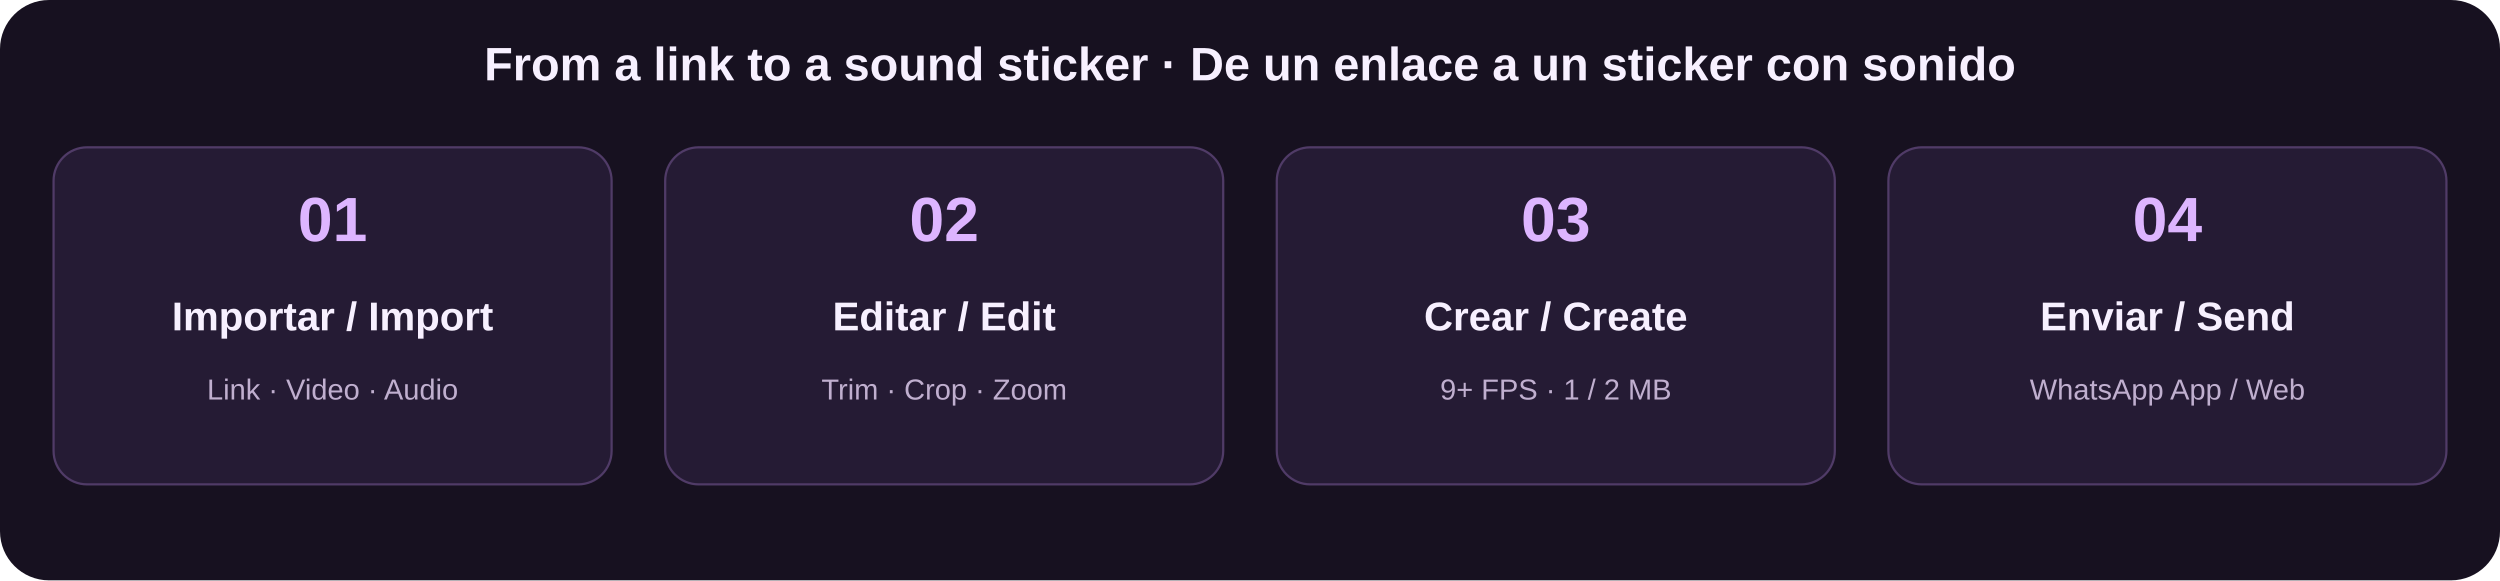
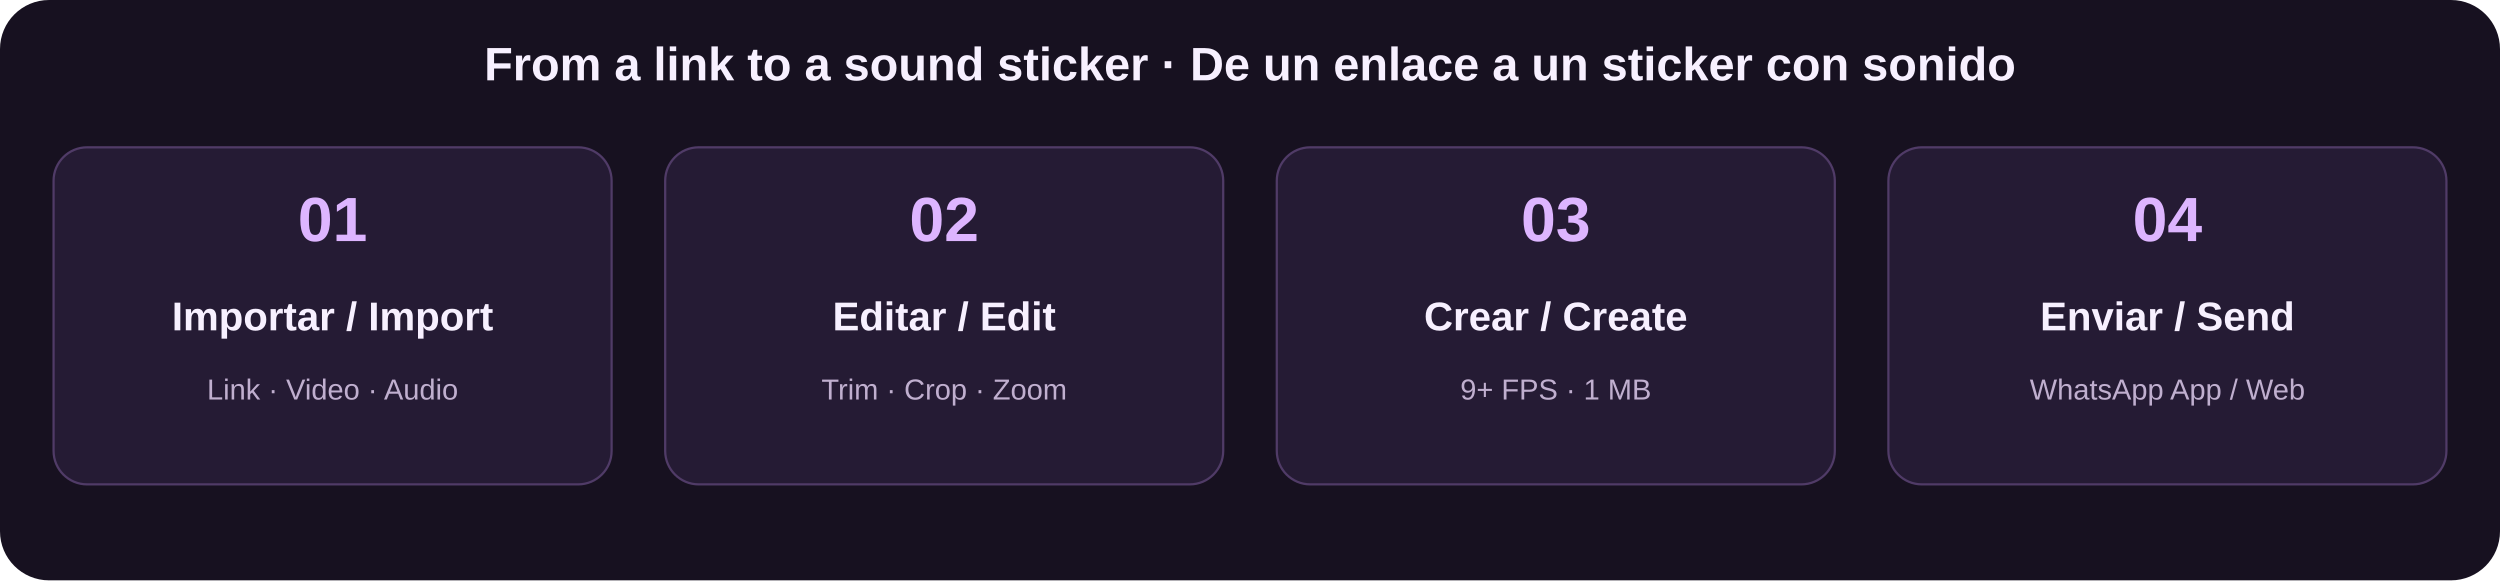
<svg xmlns="http://www.w3.org/2000/svg" width="1120" height="260" viewBox="0 0 1120 260" role="img" aria-labelledby="title">
  <rect width="1120" height="260" rx="22" fill="#171120" />
  <g font-family="Arial,sans-serif" text-anchor="middle" fill="#f7f0ff">
    <text x="560" y="36" font-size="21" font-weight="bold">From a link to a sound sticker · De un enlace a un sticker con sonido</text>
    <rect x="24" y="66" width="250" height="151" rx="15" fill="#251b34" stroke="#503b67" />
    <text x="149" y="108" font-size="28" font-weight="bold" fill="#ddb5ff">01</text>
    <text x="149" y="148" font-size="18" font-weight="bold">Importar / Import</text>
    <text x="149" y="179" font-size="13" fill="#c0afcf">Link · Video · Audio</text>
    <rect x="298" y="66" width="250" height="151" rx="15" fill="#251b34" stroke="#503b67" />
    <text x="423" y="108" font-size="28" font-weight="bold" fill="#ddb5ff">02</text>
    <text x="423" y="148" font-size="18" font-weight="bold">Editar / Edit</text>
    <text x="423" y="179" font-size="13" fill="#c0afcf">Trim · Crop · Zoom</text>
    <rect x="572" y="66" width="250" height="151" rx="15" fill="#251b34" stroke="#503b67" />
    <text x="697" y="108" font-size="28" font-weight="bold" fill="#ddb5ff">03</text>
    <text x="697" y="148" font-size="18" font-weight="bold">Crear / Create</text>
-     <text x="697" y="179" font-size="13" fill="#c0afcf">9+ FPS · 1 / 2 MB</text>
+     <text x="697" y="179" font-size="13" fill="#c0afcf">9+ FPS · 1 MB</text>
    <rect x="846" y="66" width="250" height="151" rx="15" fill="#251b34" stroke="#503b67" />
    <text x="971" y="108" font-size="28" font-weight="bold" fill="#ddb5ff">04</text>
    <text x="971" y="148" font-size="18" font-weight="bold">Enviar / Send</text>
    <text x="971" y="179" font-size="13" fill="#c0afcf">WhatsApp App / Web</text>
  </g>
</svg>
